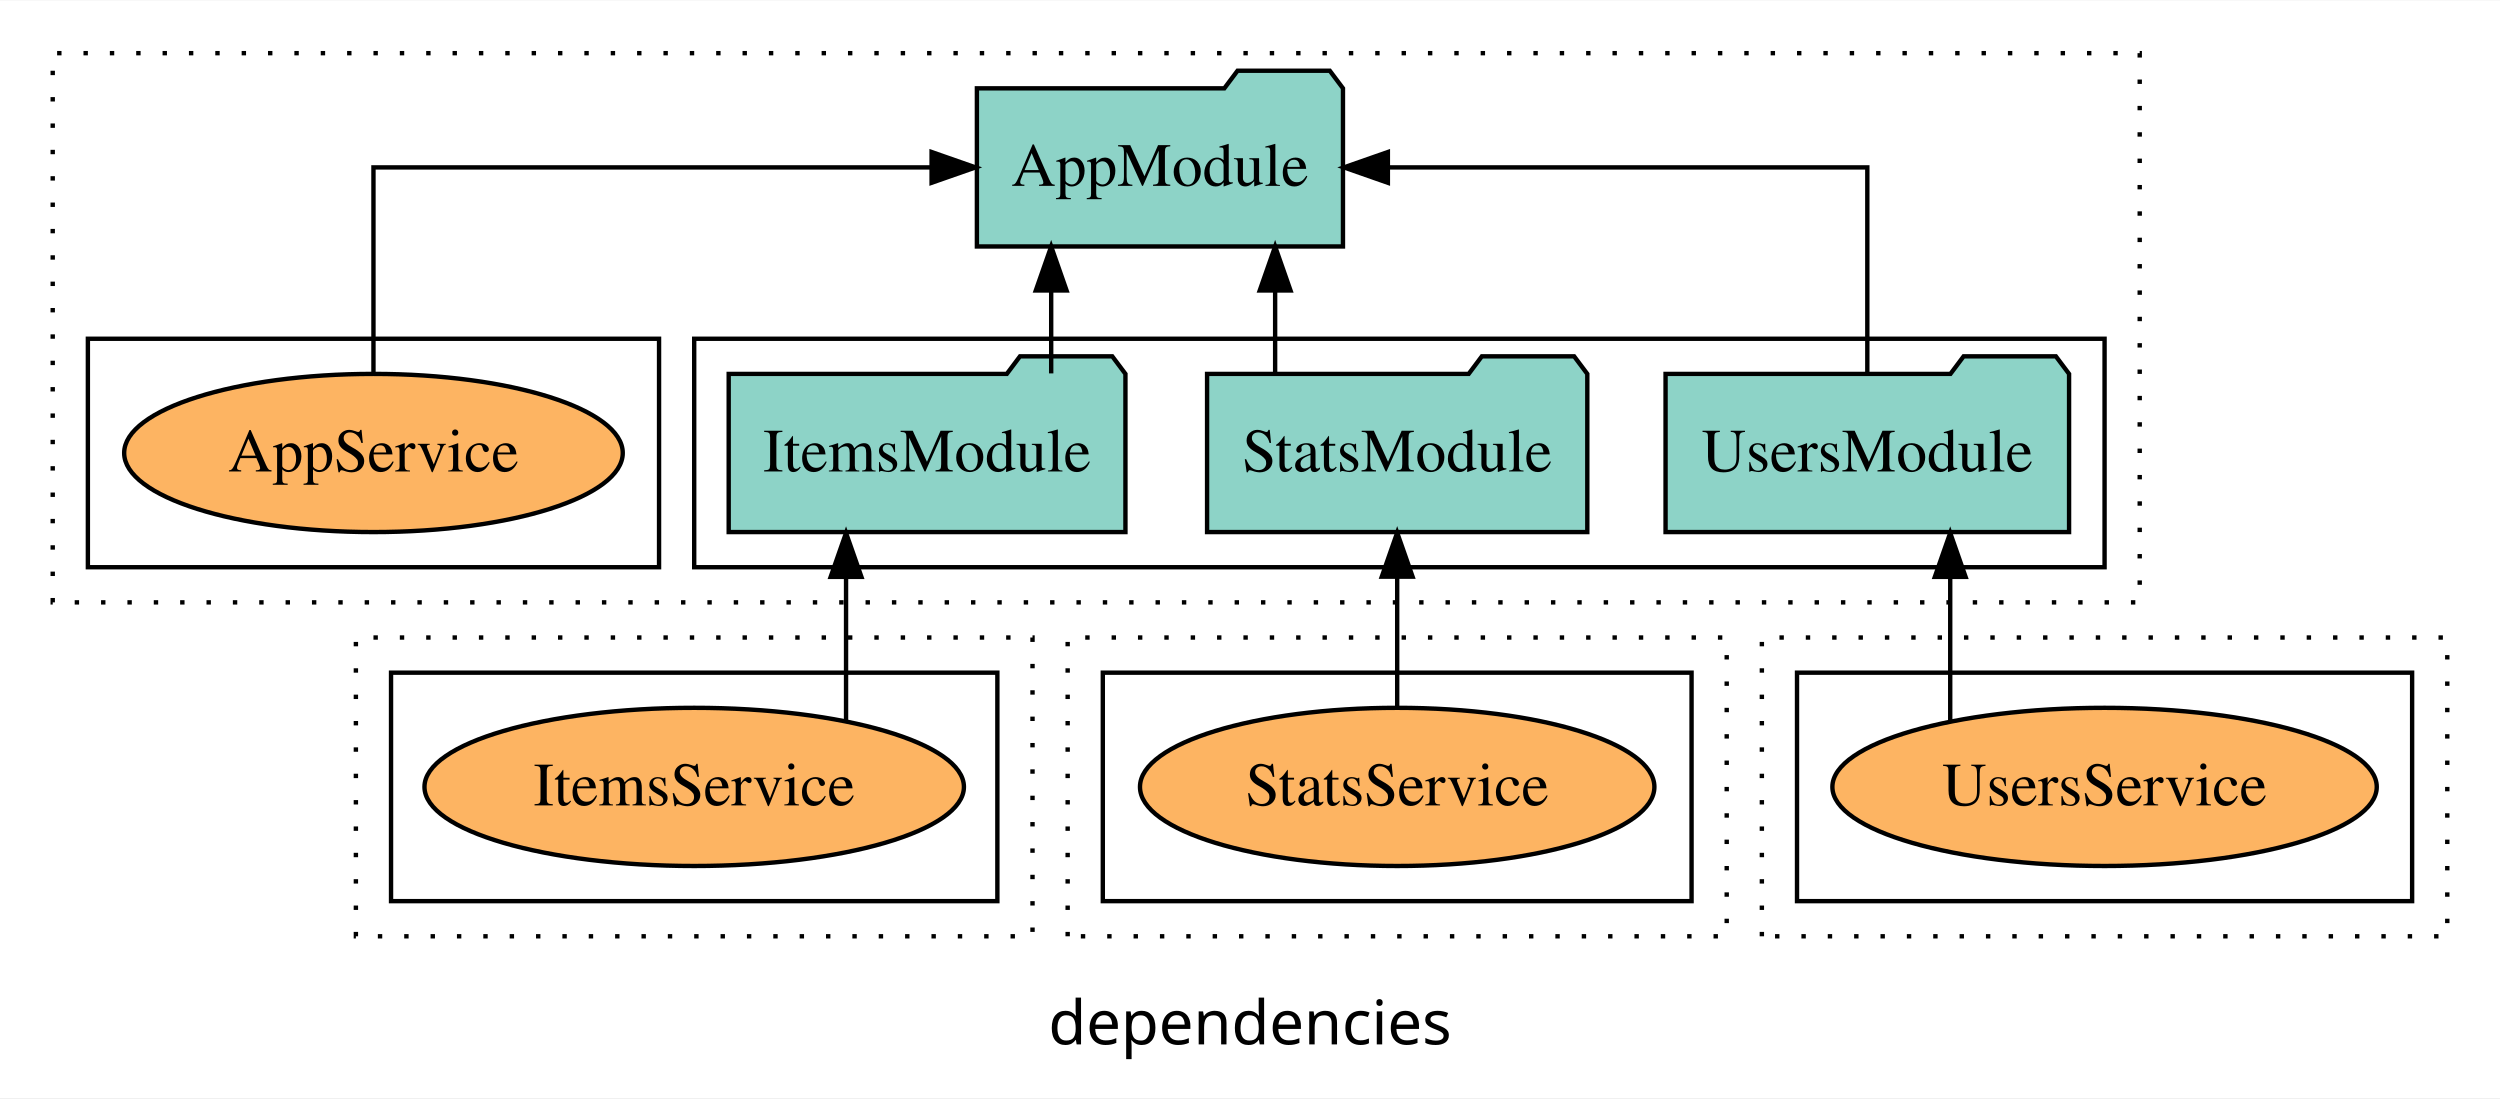
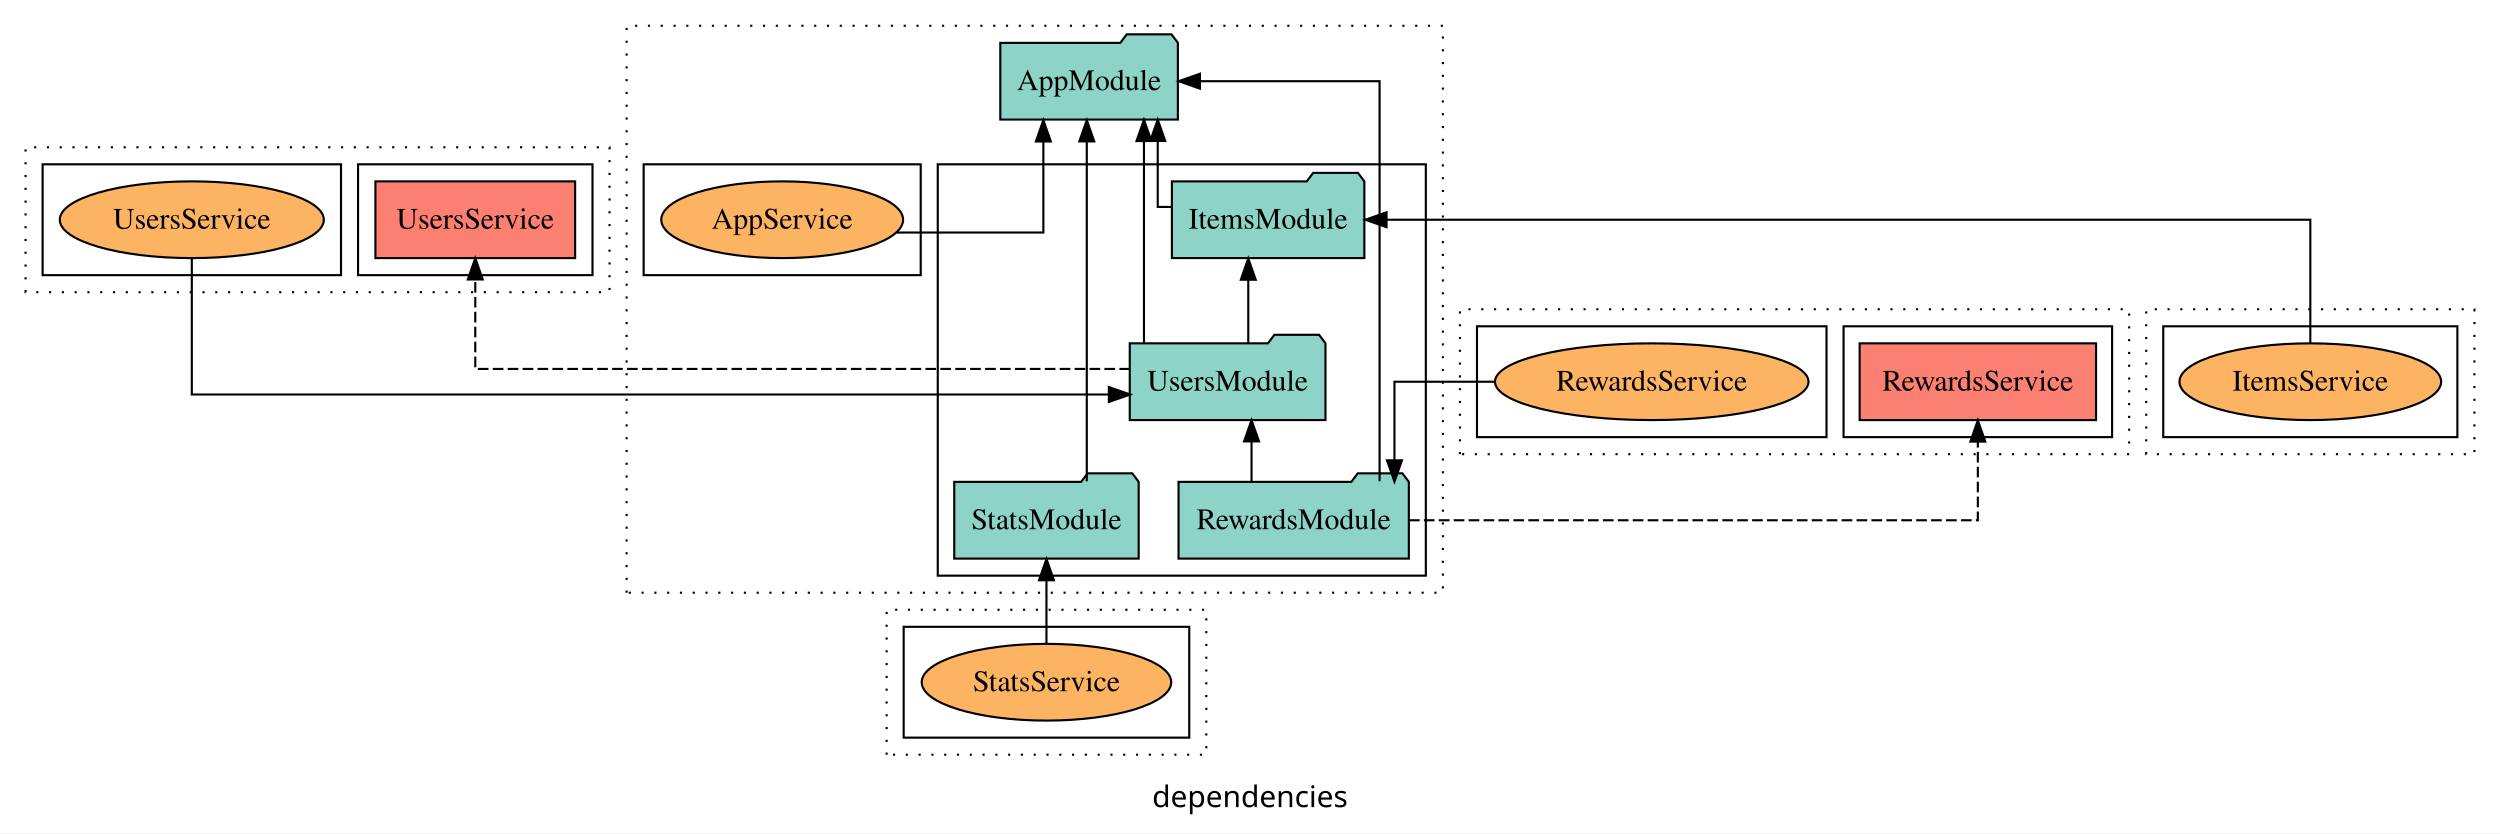
- <svg xmlns="http://www.w3.org/2000/svg" width="569pt" height="250pt" viewBox="0.00 0.00 569.00 249.80">
-   <g id="graph0" class="graph" transform="scale(1 1) rotate(0) translate(4 245.8)">
-     <polygon fill="white" stroke="transparent" points="-4,4 -4,-245.8 565,-245.8 565,4 -4,4" />
-     <text text-anchor="middle" x="280.5" y="-8.2" font-family="sans-serif" font-size="14.00">dependencies</text>
+ <svg xmlns="http://www.w3.org/2000/svg" width="1173pt" height="391pt" viewBox="0.00 0.00 1173.00 390.80">
+   <g id="graph0" class="graph" transform="scale(1 1) rotate(0) translate(4 386.8)">
+     <polygon fill="white" stroke="transparent" points="-4,4 -4,-386.8 1169,-386.8 1169,4 -4,4" />
+     <text text-anchor="middle" x="582.5" y="-8.2" font-family="sans-serif" font-size="14.00">dependencies</text>
    <g id="clust1" class="cluster">
-       <polygon fill="none" stroke="black" stroke-dasharray="1,5" points="8,-108.8 8,-233.8 483,-233.8 483,-108.8 8,-108.8" />
+       <polygon fill="none" stroke="black" stroke-dasharray="1,5" points="290,-108.8 290,-374.8 673,-374.8 673,-108.8 290,-108.8" />
    </g>
    <g id="clust3" class="cluster">
-       <polygon fill="none" stroke="black" points="154,-116.8 154,-168.8 475,-168.8 475,-116.8 154,-116.8" />
+       <polygon fill="none" stroke="black" points="436,-116.8 436,-309.8 665,-309.8 665,-116.8 436,-116.8" />
    </g>
    <g id="clust6" class="cluster">
-       <polygon fill="none" stroke="black" points="16,-116.8 16,-168.8 146,-168.8 146,-116.8 16,-116.8" />
+       <polygon fill="none" stroke="black" points="298,-257.8 298,-309.8 428,-309.8 428,-257.8 298,-257.8" />
    </g>
    <g id="clust7" class="cluster">
-       <polygon fill="none" stroke="black" stroke-dasharray="1,5" points="77,-32.8 77,-100.8 231,-100.8 231,-32.8 77,-32.8" />
+       <polygon fill="none" stroke="black" stroke-dasharray="1,5" points="1003,-173.8 1003,-241.8 1157,-241.8 1157,-173.8 1003,-173.8" />
    </g>
    <g id="clust12" class="cluster">
-       <polygon fill="none" stroke="black" points="85,-40.8 85,-92.8 223,-92.8 223,-40.8 85,-40.8" />
+       <polygon fill="none" stroke="black" points="1011,-181.8 1011,-233.8 1149,-233.8 1149,-181.8 1011,-181.8" />
    </g>
    <g id="clust13" class="cluster">
-       <polygon fill="none" stroke="black" stroke-dasharray="1,5" points="239,-32.8 239,-100.8 389,-100.8 389,-32.8 239,-32.8" />
+       <polygon fill="none" stroke="black" stroke-dasharray="1,5" points="681,-173.8 681,-241.8 995,-241.8 995,-173.8 681,-173.8" />
+     </g>
+     <g id="clust16" class="cluster">
+       <polygon fill="none" stroke="black" points="861,-181.8 861,-233.8 987,-233.8 987,-181.8 861,-181.8" />
    </g>
    <g id="clust18" class="cluster">
-       <polygon fill="none" stroke="black" points="247,-40.8 247,-92.8 381,-92.8 381,-40.8 247,-40.8" />
+       <polygon fill="none" stroke="black" points="689,-181.8 689,-233.8 853,-233.8 853,-181.8 689,-181.8" />
    </g>
-     <g id="clust19" class="cluster">
-       <polygon fill="none" stroke="black" stroke-dasharray="1,5" points="397,-32.8 397,-100.8 553,-100.8 553,-32.8 397,-32.8" />
+     <g id="clust25" class="cluster">
+       <polygon fill="none" stroke="black" stroke-dasharray="1,5" points="412,-32.8 412,-100.8 562,-100.8 562,-32.8 412,-32.8" />
    </g>
-     <g id="clust24" class="cluster">
-       <polygon fill="none" stroke="black" points="405,-40.8 405,-92.8 545,-92.8 545,-40.8 405,-40.8" />
+     <g id="clust30" class="cluster">
+       <polygon fill="none" stroke="black" points="420,-40.8 420,-92.8 554,-92.8 554,-40.8 420,-40.8" />
+     </g>
+     <g id="clust31" class="cluster">
+       <polygon fill="none" stroke="black" stroke-dasharray="1,5" points="8,-249.8 8,-317.8 282,-317.8 282,-249.8 8,-249.8" />
+     </g>
+     <g id="clust34" class="cluster">
+       <polygon fill="none" stroke="black" points="164,-257.8 164,-309.8 274,-309.8 274,-257.8 164,-257.8" />
+     </g>
+     <g id="clust36" class="cluster">
+       <polygon fill="none" stroke="black" points="16,-257.8 16,-309.8 156,-309.8 156,-257.8 16,-257.8" />
    </g>
    <g id="node1" class="node">
-       <polygon fill="#8dd3c7" stroke="black" points="252.15,-160.8 249.15,-164.8 228.15,-164.8 225.15,-160.8 161.85,-160.8 161.85,-124.8 252.15,-124.8 252.15,-160.8" />
-       <text text-anchor="middle" x="207" y="-138.6" font-family="Times,serif" font-size="14.00">ItemsModule</text>
+       <polygon fill="#8dd3c7" stroke="black" points="636.15,-301.8 633.15,-305.8 612.15,-305.8 609.15,-301.8 545.85,-301.8 545.85,-265.8 636.15,-265.8 636.15,-301.8" />
+       <text text-anchor="middle" x="591" y="-279.6" font-family="Times,serif" font-size="14.00">ItemsModule</text>
+     </g>
+     <g id="node5" class="node">
+       <polygon fill="#8dd3c7" stroke="black" points="548.66,-366.8 545.66,-370.8 524.66,-370.8 521.66,-366.8 465.34,-366.8 465.34,-330.8 548.66,-330.8 548.66,-366.8" />
+       <text text-anchor="middle" x="507" y="-344.6" font-family="Times,serif" font-size="14.00">AppModule</text>
+     </g>
+     <g id="edge1" class="edge">
+       <path fill="none" stroke="black" d="M545.56,-289.8C541.69,-289.8 539.21,-289.8 539.21,-289.8 539.21,-289.8 539.21,-320.78 539.21,-320.78" />
+       <polygon fill="black" stroke="black" points="535.71,-320.78 539.21,-330.78 542.71,-320.78 535.71,-320.78" />
+     </g>
+     <g id="node2" class="node">
+       <polygon fill="#8dd3c7" stroke="black" points="657.03,-160.8 654.03,-164.8 633.03,-164.8 630.03,-160.8 548.97,-160.8 548.97,-124.8 657.03,-124.8 657.03,-160.8" />
+       <text text-anchor="middle" x="603" y="-138.6" font-family="Times,serif" font-size="14.00">RewardsModule</text>
    </g>
    <g id="node4" class="node">
-       <polygon fill="#8dd3c7" stroke="black" points="301.66,-225.8 298.66,-229.8 277.66,-229.8 274.66,-225.8 218.34,-225.8 218.34,-189.8 301.66,-189.8 301.66,-225.8" />
-       <text text-anchor="middle" x="260" y="-203.6" font-family="Times,serif" font-size="14.00">AppModule</text>
+       <polygon fill="#8dd3c7" stroke="black" points="617.92,-225.8 614.92,-229.8 593.92,-229.8 590.92,-225.8 526.08,-225.8 526.08,-189.8 617.92,-189.8 617.92,-225.8" />
+       <text text-anchor="middle" x="572" y="-203.6" font-family="Times,serif" font-size="14.00">UsersModule</text>
    </g>
-     <g id="edge1" class="edge">
-       <path fill="none" stroke="black" d="M235.25,-160.91C235.25,-160.91 235.25,-179.79 235.25,-179.79" />
-       <polygon fill="black" stroke="black" points="231.75,-179.79 235.25,-189.79 238.75,-179.79 231.75,-179.79" />
-     </g>
-     <g id="node2" class="node">
-       <polygon fill="#8dd3c7" stroke="black" points="357.27,-160.8 354.27,-164.8 333.27,-164.8 330.27,-160.8 270.73,-160.8 270.73,-124.8 357.27,-124.8 357.27,-160.8" />
-       <text text-anchor="middle" x="314" y="-138.6" font-family="Times,serif" font-size="14.00">StatsModule</text>
+     <g id="edge11" class="edge">
+       <path fill="none" stroke="black" d="M583.22,-160.91C583.22,-160.91 583.22,-179.79 583.22,-179.79" />
+       <polygon fill="black" stroke="black" points="579.72,-179.79 583.22,-189.79 586.72,-179.79 579.72,-179.79" />
    </g>
    <g id="edge2" class="edge">
-       <path fill="none" stroke="black" d="M286.22,-160.91C286.22,-160.91 286.22,-179.79 286.22,-179.79" />
-       <polygon fill="black" stroke="black" points="282.72,-179.79 286.22,-189.79 289.72,-179.79 282.72,-179.79" />
+       <path fill="none" stroke="black" d="M643.3,-161.08C643.3,-211.5 643.3,-348.8 643.3,-348.8 643.3,-348.8 559.01,-348.8 559.01,-348.8" />
+       <polygon fill="black" stroke="black" points="559.01,-345.3 549.01,-348.8 559.01,-352.3 559.01,-345.3" />
+     </g>
+     <g id="node8" class="node">
+       <polygon fill="#fb8072" stroke="black" points="979.46,-225.8 868.54,-225.8 868.54,-189.8 979.46,-189.8 979.46,-225.8" />
+       <text text-anchor="middle" x="924" y="-203.6" font-family="Times,serif" font-size="14.00">RewardsService </text>
+     </g>
+     <g id="edge8" class="edge">
+       <path fill="none" stroke="black" stroke-dasharray="5,2" d="M657.09,-142.8C748.57,-142.8 924,-142.8 924,-142.8 924,-142.8 924,-179.69 924,-179.69" />
+       <polygon fill="black" stroke="black" points="920.5,-179.69 924,-189.69 927.5,-179.69 920.5,-179.69" />
    </g>
    <g id="node3" class="node">
-       <polygon fill="#8dd3c7" stroke="black" points="466.92,-160.8 463.92,-164.8 442.92,-164.8 439.92,-160.8 375.08,-160.8 375.08,-124.8 466.92,-124.8 466.92,-160.8" />
-       <text text-anchor="middle" x="421" y="-138.6" font-family="Times,serif" font-size="14.00">UsersModule</text>
+       <polygon fill="#8dd3c7" stroke="black" points="530.27,-160.8 527.27,-164.8 506.27,-164.8 503.27,-160.8 443.73,-160.8 443.73,-124.8 530.27,-124.8 530.27,-160.8" />
+       <text text-anchor="middle" x="487" y="-138.6" font-family="Times,serif" font-size="14.00">StatsModule</text>
    </g>
    <g id="edge3" class="edge">
-       <path fill="none" stroke="black" d="M421,-160.91C421,-180.14 421,-207.8 421,-207.8 421,-207.8 311.88,-207.8 311.88,-207.8" />
-       <polygon fill="black" stroke="black" points="311.88,-204.3 301.88,-207.8 311.88,-211.3 311.88,-204.3" />
+       <path fill="none" stroke="black" d="M505.92,-161.08C505.92,-161.08 505.92,-320.56 505.92,-320.56" />
+       <polygon fill="black" stroke="black" points="502.42,-320.56 505.92,-330.56 509.42,-320.56 502.42,-320.56" />
    </g>
-     <g id="node5" class="node">
-       <ellipse fill="#fdb462" stroke="black" cx="81" cy="-142.8" rx="56.74" ry="18" />
-       <text text-anchor="middle" x="81" y="-138.6" font-family="Times,serif" font-size="14.00">AppService</text>
+     <g id="edge6" class="edge">
+       <path fill="none" stroke="black" d="M581.69,-225.81C581.69,-225.81 581.69,-255.65 581.69,-255.65" />
+       <polygon fill="black" stroke="black" points="578.19,-255.65 581.69,-265.65 585.19,-255.65 578.19,-255.65" />
    </g>
    <g id="edge4" class="edge">
-       <path fill="none" stroke="black" d="M81,-160.91C81,-180.14 81,-207.8 81,-207.8 81,-207.8 208.03,-207.8 208.03,-207.8" />
-       <polygon fill="black" stroke="black" points="208.03,-211.3 218.03,-207.8 208.03,-204.3 208.03,-211.3" />
+       <path fill="none" stroke="black" d="M532.75,-225.94C532.75,-225.94 532.75,-320.73 532.75,-320.73" />
+       <polygon fill="black" stroke="black" points="529.25,-320.72 532.75,-330.73 536.25,-320.73 529.25,-320.72" />
+     </g>
+     <g id="node11" class="node">
+       <polygon fill="#fb8072" stroke="black" points="265.85,-301.8 172.15,-301.8 172.15,-265.8 265.85,-265.8 265.85,-301.8" />
+       <text text-anchor="middle" x="219" y="-279.6" font-family="Times,serif" font-size="14.00">UsersService </text>
+     </g>
+     <g id="edge12" class="edge">
+       <path fill="none" stroke="black" stroke-dasharray="5,2" d="M526.21,-213.8C430.7,-213.8 219,-213.8 219,-213.8 219,-213.8 219,-255.77 219,-255.77" />
+       <polygon fill="black" stroke="black" points="215.5,-255.77 219,-265.77 222.5,-255.77 215.5,-255.77" />
    </g>
    <g id="node6" class="node">
-       <ellipse fill="#fdb462" stroke="black" cx="154" cy="-66.8" rx="61.39" ry="18" />
-       <text text-anchor="middle" x="154" y="-62.6" font-family="Times,serif" font-size="14.00">ItemsService</text>
+       <ellipse fill="#fdb462" stroke="black" cx="363" cy="-283.8" rx="56.74" ry="18" />
+       <text text-anchor="middle" x="363" y="-279.6" font-family="Times,serif" font-size="14.00">AppService</text>
    </g>
    <g id="edge5" class="edge">
-       <path fill="none" stroke="black" d="M188.56,-81.82C188.56,-81.82 188.56,-114.6 188.56,-114.6" />
-       <polygon fill="black" stroke="black" points="185.06,-114.6 188.56,-124.6 192.06,-114.6 185.06,-114.6" />
+       <path fill="none" stroke="black" d="M416.39,-277.8C449.42,-277.8 485.54,-277.8 485.54,-277.8 485.54,-277.8 485.54,-320.52 485.54,-320.52" />
+       <polygon fill="black" stroke="black" points="482.04,-320.52 485.54,-330.52 489.04,-320.52 482.04,-320.52" />
    </g>
    <g id="node7" class="node">
-       <ellipse fill="#fdb462" stroke="black" cx="314" cy="-66.8" rx="58.54" ry="18" />
-       <text text-anchor="middle" x="314" y="-62.6" font-family="Times,serif" font-size="14.00">StatsService</text>
-     </g>
-     <g id="edge6" class="edge">
-       <path fill="none" stroke="black" d="M314,-84.81C314,-84.81 314,-114.65 314,-114.65" />
-       <polygon fill="black" stroke="black" points="310.5,-114.65 314,-124.65 317.5,-114.65 310.5,-114.65" />
-     </g>
-     <g id="node8" class="node">
-       <ellipse fill="#fdb462" stroke="black" cx="475" cy="-66.8" rx="61.95" ry="18" />
-       <text text-anchor="middle" x="475" y="-62.6" font-family="Times,serif" font-size="14.00">UsersService</text>
+       <ellipse fill="#fdb462" stroke="black" cx="1080" cy="-207.8" rx="61.39" ry="18" />
+       <text text-anchor="middle" x="1080" y="-203.6" font-family="Times,serif" font-size="14.00">ItemsService</text>
    </g>
    <g id="edge7" class="edge">
-       <path fill="none" stroke="black" d="M439.87,-81.82C439.87,-81.82 439.87,-114.6 439.87,-114.6" />
-       <polygon fill="black" stroke="black" points="436.37,-114.6 439.87,-124.6 443.37,-114.6 436.37,-114.6" />
+       <path fill="none" stroke="black" d="M1080,-225.81C1080,-248.29 1080,-283.8 1080,-283.8 1080,-283.8 646.56,-283.8 646.56,-283.8" />
+       <polygon fill="black" stroke="black" points="646.56,-280.3 636.56,-283.8 646.56,-287.3 646.56,-280.3" />
+     </g>
+     <g id="node9" class="node">
+       <ellipse fill="#fdb462" stroke="black" cx="771" cy="-207.8" rx="73.55" ry="18" />
+       <text text-anchor="middle" x="771" y="-203.6" font-family="Times,serif" font-size="14.00">RewardsService</text>
+     </g>
+     <g id="edge9" class="edge">
+       <path fill="none" stroke="black" d="M696.96,-207.8C671.97,-207.8 650.28,-207.8 650.28,-207.8 650.28,-207.8 650.28,-170.91 650.28,-170.91" />
+       <polygon fill="black" stroke="black" points="653.78,-170.91 650.28,-160.91 646.78,-170.91 653.78,-170.91" />
+     </g>
+     <g id="node10" class="node">
+       <ellipse fill="#fdb462" stroke="black" cx="487" cy="-66.8" rx="58.54" ry="18" />
+       <text text-anchor="middle" x="487" y="-62.6" font-family="Times,serif" font-size="14.00">StatsService</text>
+     </g>
+     <g id="edge10" class="edge">
+       <path fill="none" stroke="black" d="M487,-84.81C487,-84.81 487,-114.65 487,-114.65" />
+       <polygon fill="black" stroke="black" points="483.5,-114.65 487,-124.65 490.5,-114.65 483.5,-114.65" />
+     </g>
+     <g id="node12" class="node">
+       <ellipse fill="#fdb462" stroke="black" cx="86" cy="-283.8" rx="61.95" ry="18" />
+       <text text-anchor="middle" x="86" y="-279.6" font-family="Times,serif" font-size="14.00">UsersService</text>
+     </g>
+     <g id="edge13" class="edge">
+       <path fill="none" stroke="black" d="M86,-265.6C86,-241.44 86,-201.8 86,-201.8 86,-201.8 516.28,-201.8 516.28,-201.8" />
+       <polygon fill="black" stroke="black" points="516.28,-205.3 526.28,-201.8 516.28,-198.3 516.28,-205.3" />
    </g>
  </g>
</svg>
